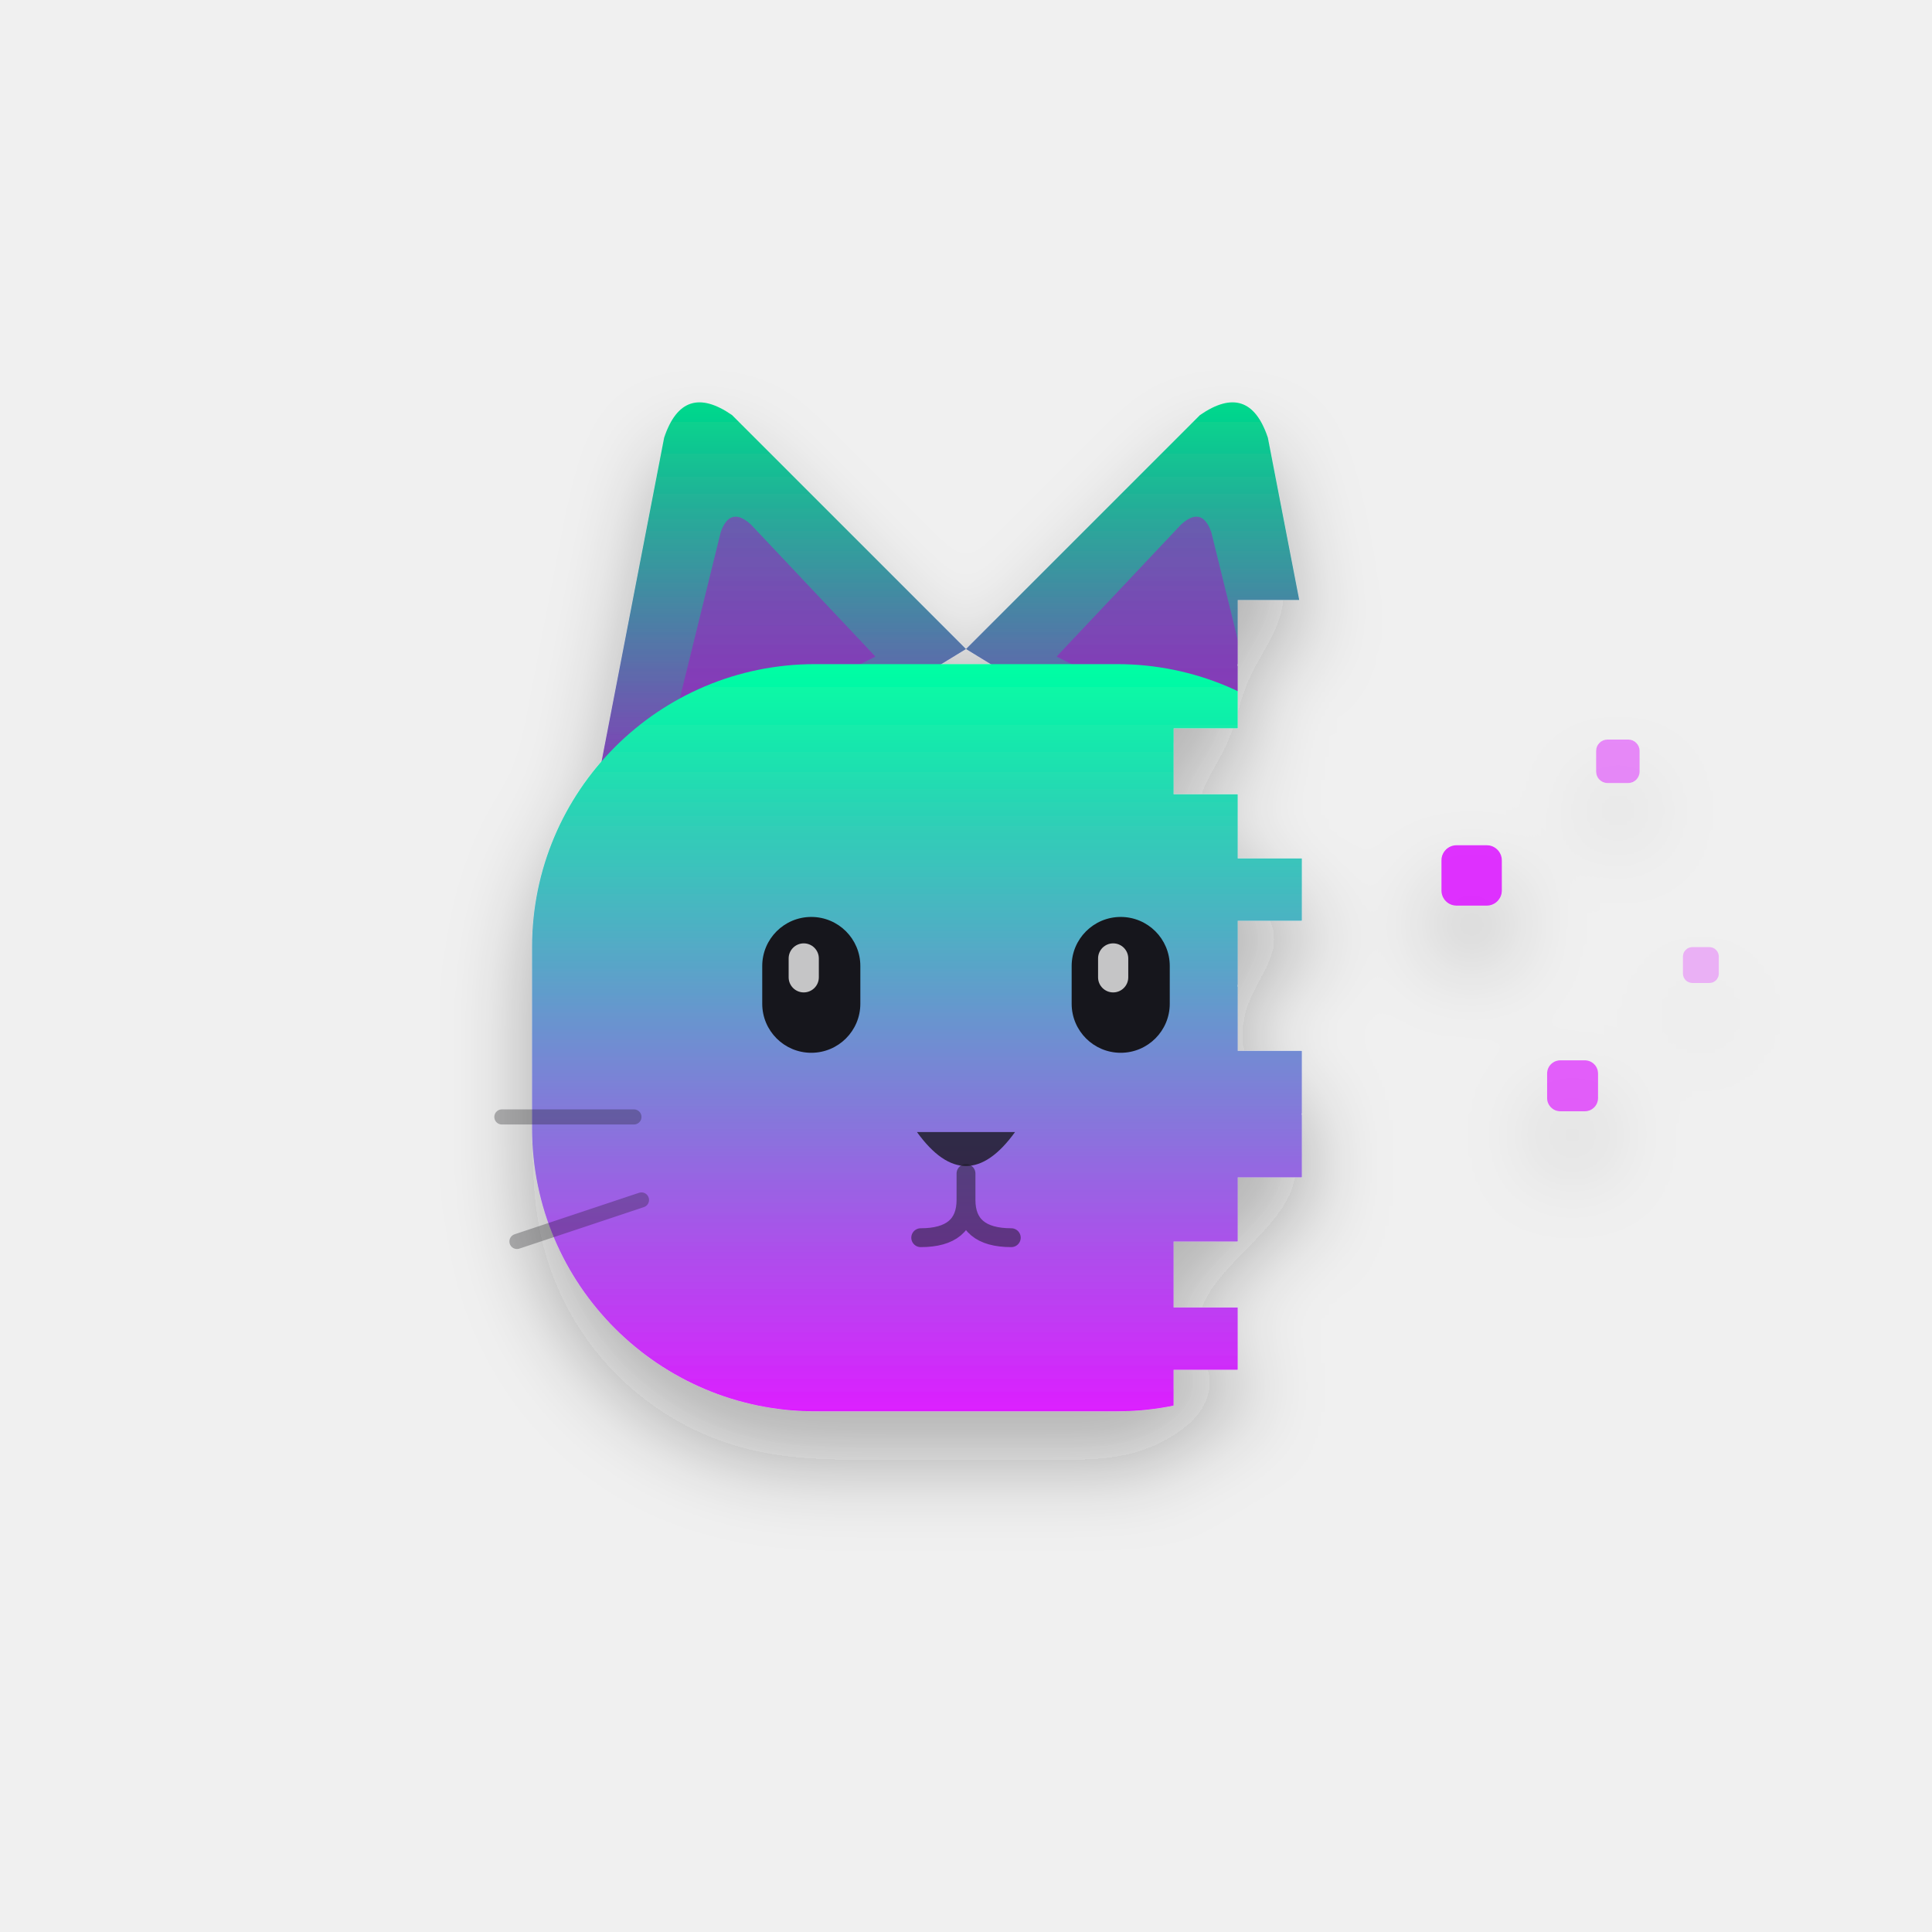
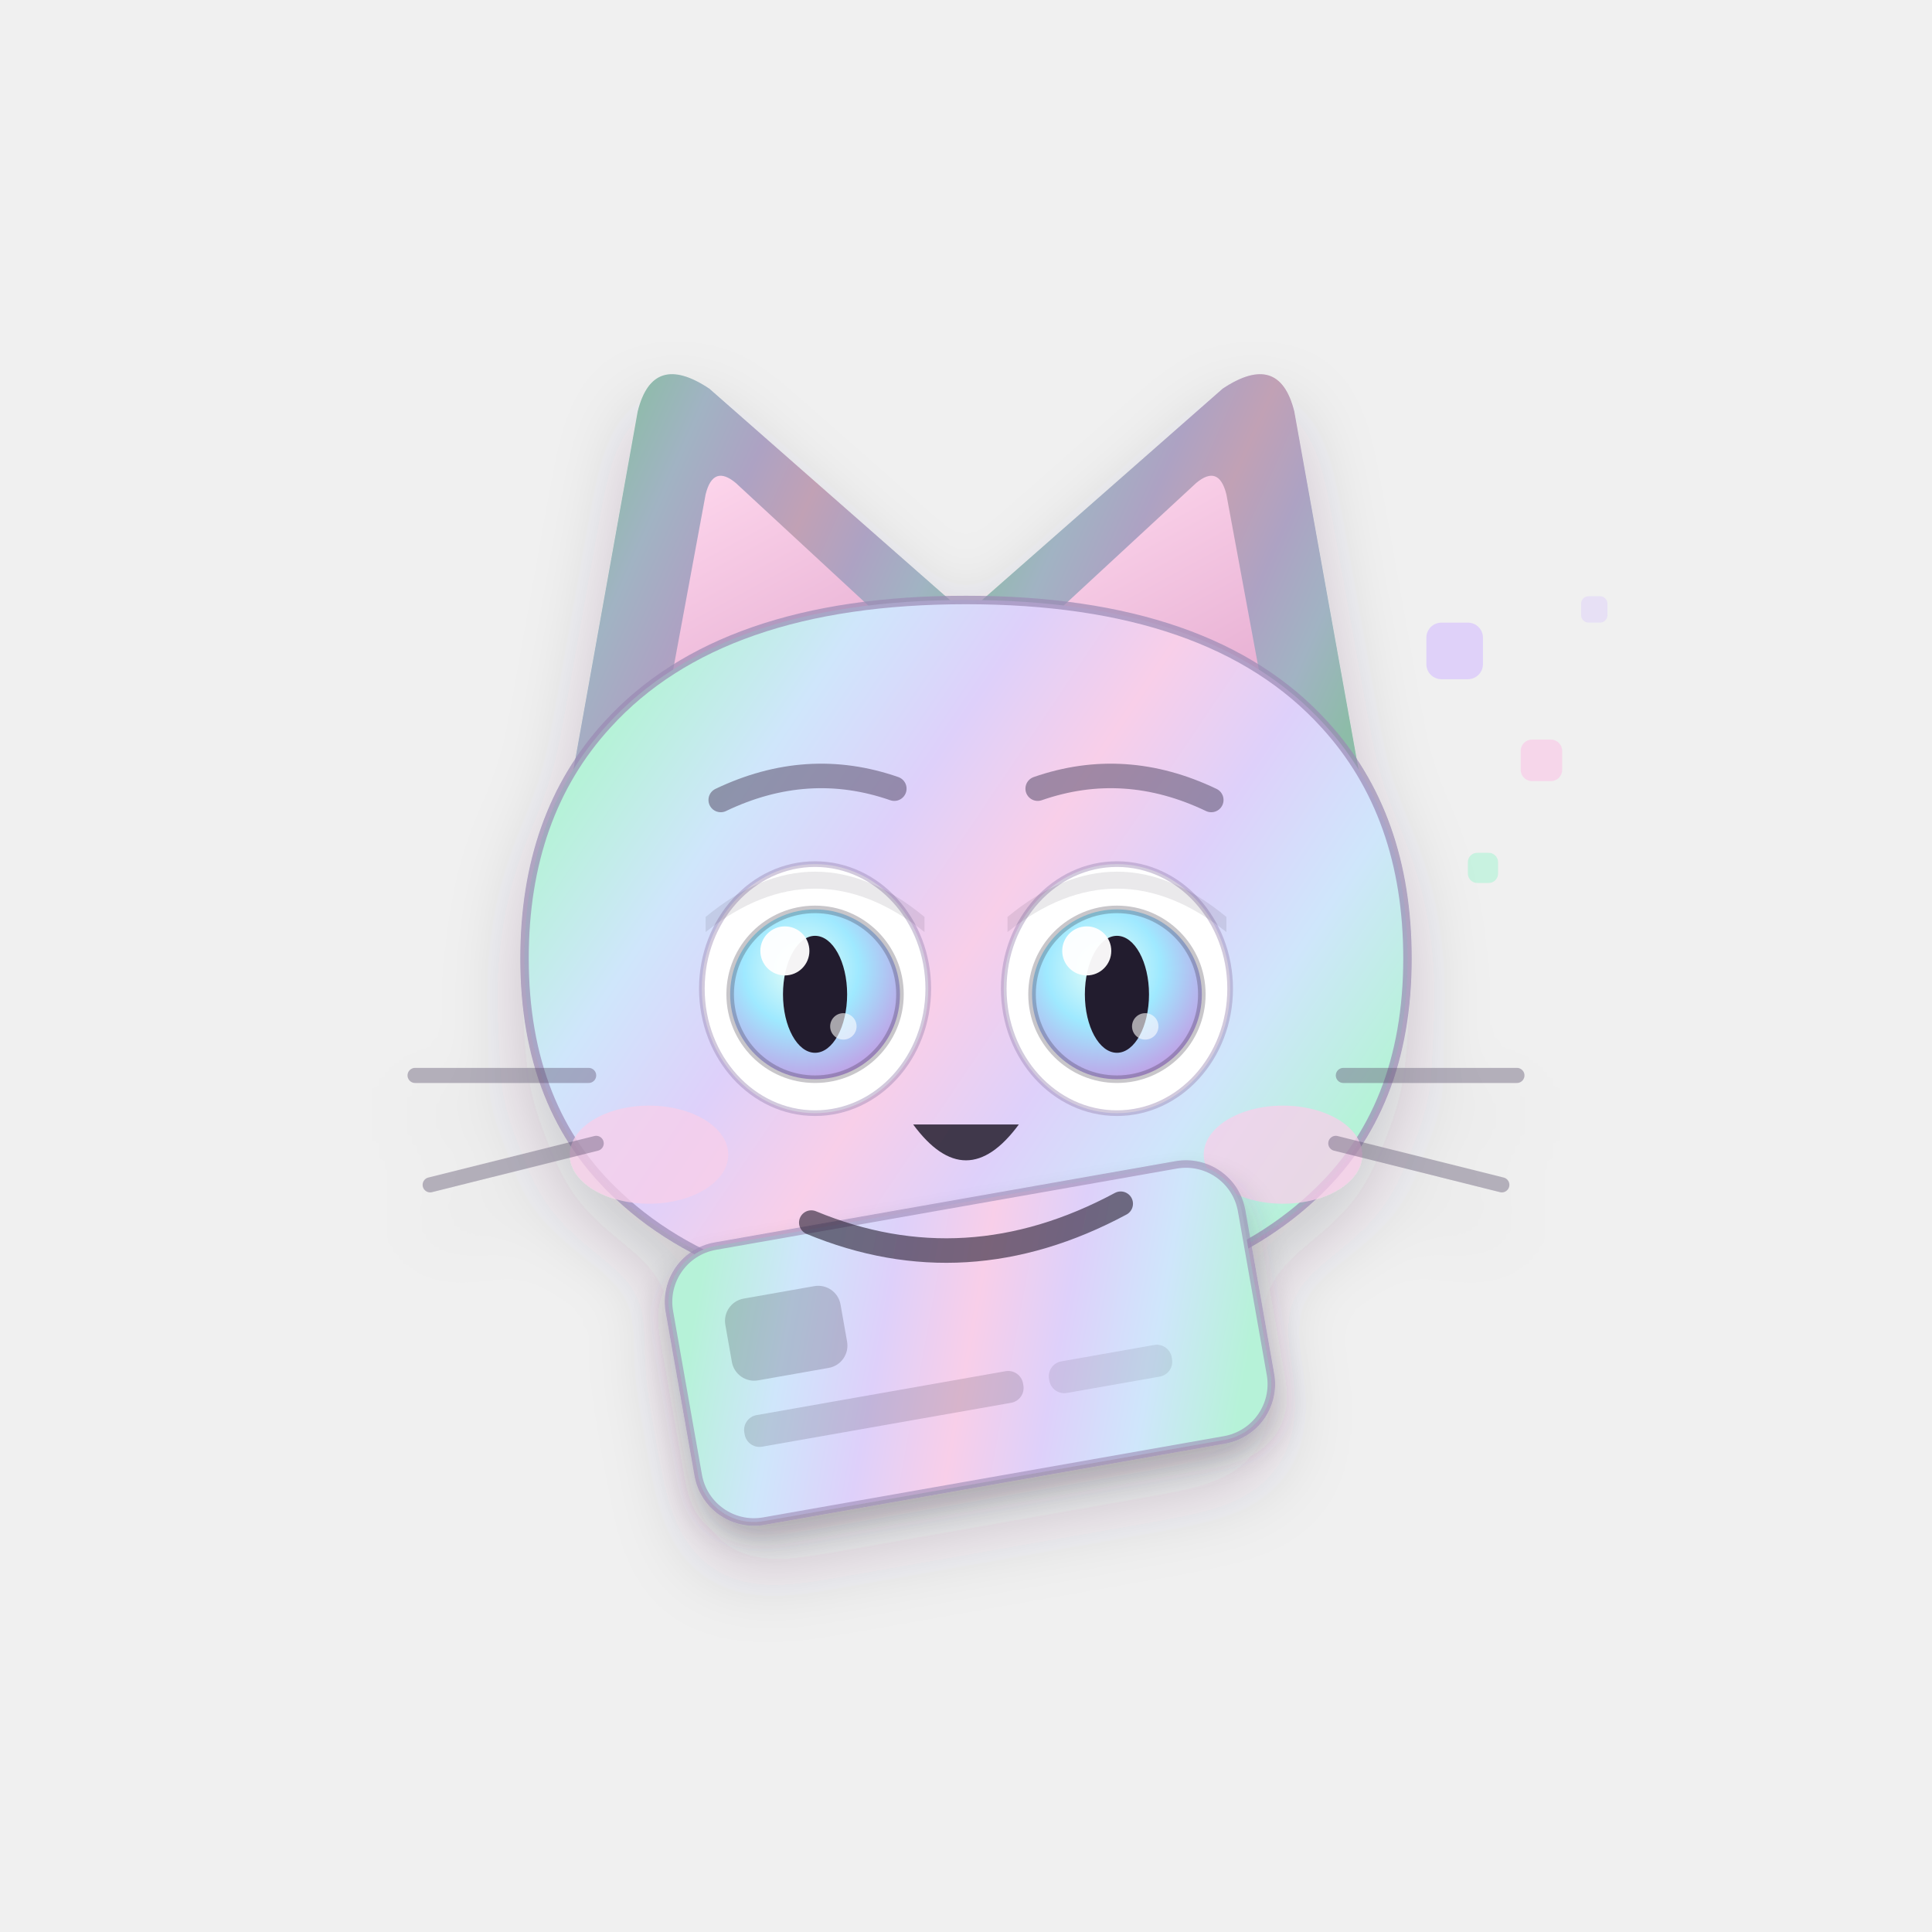
<svg xmlns="http://www.w3.org/2000/svg" viewBox="0 0 1024 1024" width="1024" height="1024">
  <defs>
-     <linearGradient id="head" x1="0" y1="0" x2="0" y2="1">
-       <stop offset="0" stop-color="#00FFA3" />
-       <stop offset="1" stop-color="#DC1FFF" />
+     <linearGradient id="coat" x1="0.059" y1="0.265" x2="0.941" y2="0.735">
+       <stop offset="0%" stop-color="#b6f2d8" />
+       <stop offset="17%" stop-color="#cfe6fb" />
+       <stop offset="34%" stop-color="#ded0fa" />
+       <stop offset="50%" stop-color="#f8cfe9" />
+       <stop offset="66%" stop-color="#ded0fa" />
+       <stop offset="83%" stop-color="#cfe6fb" />
+       <stop offset="100%" stop-color="#b6f2d8" />
    </linearGradient>
-     <linearGradient id="ear" x1="0" y1="0" x2="0" y2="1">
-       <stop offset="0" stop-color="#00D98C" />
-       <stop offset="1" stop-color="#A812C4" />
+     <linearGradient id="coatDeep" x1="0.059" y1="0.265" x2="0.941" y2="0.735">
+       <stop offset="0%" stop-color="#8dbca8" />
+       <stop offset="17%" stop-color="#a1b3c3" />
+       <stop offset="34%" stop-color="#ada2c3" />
+       <stop offset="50%" stop-color="#c1a1b5" />
+       <stop offset="66%" stop-color="#ada2c3" />
+       <stop offset="83%" stop-color="#a1b3c3" />
+       <stop offset="100%" stop-color="#8dbca8" />
    </linearGradient>
-     <filter id="sh" x="-40%" y="-40%" width="180%" height="190%">
-       <feDropShadow dx="0" dy="26" stdDeviation="22" flood-color="#16161C" flood-opacity="0.3" />
+     <linearGradient id="card" x1="0.008" y1="0.413" x2="0.992" y2="0.587">
+       <stop offset="0%" stop-color="#b6f2d8" />
+       <stop offset="17%" stop-color="#cfe6fb" />
+       <stop offset="34%" stop-color="#ded0fa" />
+       <stop offset="50%" stop-color="#f8cfe9" />
+       <stop offset="66%" stop-color="#ded0fa" />
+       <stop offset="83%" stop-color="#cfe6fb" />
+       <stop offset="100%" stop-color="#b6f2d8" />
+     </linearGradient>
+     <linearGradient id="iris" x1="0.000" y1="0.500" x2="1.000" y2="0.500">
+       <stop offset="0%" stop-color="#b6f2d8" />
+       <stop offset="17%" stop-color="#cfe6fb" />
+       <stop offset="34%" stop-color="#ded0fa" />
+       <stop offset="50%" stop-color="#f8cfe9" />
+       <stop offset="66%" stop-color="#ded0fa" />
+       <stop offset="83%" stop-color="#cfe6fb" />
+       <stop offset="100%" stop-color="#b6f2d8" />
+     </linearGradient>
+     <radialGradient id="irisR" cx="0.42" cy="0.35" r="0.75">
+       <stop offset="0" stop-color="#eafff6" />
+       <stop offset="0.45" stop-color="#9fe9ff" />
+       <stop offset="1" stop-color="#c88fe0" />
+     </radialGradient>
+     <linearGradient id="innerEar" x1="0" y1="0" x2="0.4" y2="1">
+       <stop offset="0" stop-color="#ffd9ee" />
+       <stop offset="1" stop-color="#e3a9cf" />
+     </linearGradient>
+     <filter id="soft" x="-40%" y="-40%" width="180%" height="190%">
+       <feDropShadow dx="0" dy="20" stdDeviation="20" flood-color="#3B2F4A" flood-opacity="0.20" />
+     </filter>
+     <filter id="softS" x="-60%" y="-60%" width="220%" height="220%">
+       <feDropShadow dx="0" dy="8" stdDeviation="8" flood-color="#3B2F4A" flood-opacity="0.24" />
    </filter>
  </defs>
-   <mask id="cm">
-     <rect x="222" y="152" width="860" height="656" fill="#fff" />
-     <rect x="656" y="318" width="35" height="35" fill="#000" />
-     <rect x="690" y="318" width="35" height="35" fill="#000" />
-     <rect x="724" y="318" width="35" height="35" fill="#000" />
-     <rect x="758" y="318" width="35" height="35" fill="#000" />
-     <rect x="792" y="318" width="35" height="35" fill="#000" />
-     <rect x="656" y="352" width="35" height="35" fill="#000" />
-     <rect x="690" y="352" width="35" height="35" fill="#000" />
-     <rect x="724" y="352" width="35" height="35" fill="#000" />
-     <rect x="758" y="352" width="35" height="35" fill="#000" />
-     <rect x="792" y="352" width="35" height="35" fill="#000" />
-     <rect x="622" y="386" width="35" height="35" fill="#000" />
-     <rect x="656" y="386" width="35" height="35" fill="#000" />
-     <rect x="690" y="386" width="35" height="35" fill="#000" />
-     <rect x="724" y="386" width="35" height="35" fill="#000" />
-     <rect x="758" y="386" width="35" height="35" fill="#000" />
-     <rect x="792" y="386" width="35" height="35" fill="#000" />
-     <rect x="656" y="420" width="35" height="35" fill="#000" />
-     <rect x="690" y="420" width="35" height="35" fill="#000" />
-     <rect x="724" y="420" width="35" height="35" fill="#000" />
-     <rect x="758" y="420" width="35" height="35" fill="#000" />
-     <rect x="792" y="420" width="35" height="35" fill="#000" />
-     <rect x="690" y="454" width="35" height="35" fill="#000" />
-     <rect x="724" y="454" width="35" height="35" fill="#000" />
-     <rect x="758" y="454" width="35" height="35" fill="#000" />
-     <rect x="792" y="454" width="35" height="35" fill="#000" />
-     <rect x="656" y="488" width="35" height="35" fill="#000" />
-     <rect x="690" y="488" width="35" height="35" fill="#000" />
-     <rect x="724" y="488" width="35" height="35" fill="#000" />
-     <rect x="758" y="488" width="35" height="35" fill="#000" />
-     <rect x="792" y="488" width="35" height="35" fill="#000" />
-     <rect x="656" y="522" width="35" height="35" fill="#000" />
-     <rect x="690" y="522" width="35" height="35" fill="#000" />
-     <rect x="724" y="522" width="35" height="35" fill="#000" />
-     <rect x="758" y="522" width="35" height="35" fill="#000" />
-     <rect x="792" y="522" width="35" height="35" fill="#000" />
-     <rect x="690" y="556" width="35" height="35" fill="#000" />
-     <rect x="724" y="556" width="35" height="35" fill="#000" />
-     <rect x="758" y="556" width="35" height="35" fill="#000" />
-     <rect x="792" y="556" width="35" height="35" fill="#000" />
-     <rect x="690" y="590" width="35" height="35" fill="#000" />
-     <rect x="724" y="590" width="35" height="35" fill="#000" />
-     <rect x="758" y="590" width="35" height="35" fill="#000" />
-     <rect x="792" y="590" width="35" height="35" fill="#000" />
-     <rect x="656" y="624" width="35" height="35" fill="#000" />
-     <rect x="690" y="624" width="35" height="35" fill="#000" />
-     <rect x="724" y="624" width="35" height="35" fill="#000" />
-     <rect x="758" y="624" width="35" height="35" fill="#000" />
-     <rect x="792" y="624" width="35" height="35" fill="#000" />
-     <rect x="622" y="658" width="35" height="35" fill="#000" />
-     <rect x="656" y="658" width="35" height="35" fill="#000" />
-     <rect x="690" y="658" width="35" height="35" fill="#000" />
-     <rect x="724" y="658" width="35" height="35" fill="#000" />
-     <rect x="758" y="658" width="35" height="35" fill="#000" />
-     <rect x="792" y="658" width="35" height="35" fill="#000" />
-     <rect x="656" y="692" width="35" height="35" fill="#000" />
-     <rect x="690" y="692" width="35" height="35" fill="#000" />
-     <rect x="724" y="692" width="35" height="35" fill="#000" />
-     <rect x="758" y="692" width="35" height="35" fill="#000" />
-     <rect x="792" y="692" width="35" height="35" fill="#000" />
-     <rect x="622" y="726" width="35" height="35" fill="#000" />
-     <rect x="656" y="726" width="35" height="35" fill="#000" />
-     <rect x="690" y="726" width="35" height="35" fill="#000" />
-     <rect x="724" y="726" width="35" height="35" fill="#000" />
-     <rect x="758" y="726" width="35" height="35" fill="#000" />
-     <rect x="792" y="726" width="35" height="35" fill="#000" />
-     <rect x="622" y="760" width="35" height="35" fill="#000" />
-     <rect x="690" y="760" width="35" height="35" fill="#000" />
-     <rect x="724" y="760" width="35" height="35" fill="#000" />
-     <rect x="758" y="760" width="35" height="35" fill="#000" />
-     <rect x="792" y="760" width="35" height="35" fill="#000" />
-   </mask>
-   <g filter="url(#sh)">
-     <g mask="url(#cm)">
-       <path d="M306 470 L352 232 Q362 202 388 220 L512 344 Z" fill="url(#ear)" />
-       <path d="M718 470 L672 232 Q662 202 636 220 L512 344 Z" fill="url(#ear)" />
-       <path d="M352 404 L382 282 Q387 268 398 278 L464 348 Z" fill="#A812C4" opacity="0.5" />
-       <path d="M672 404 L642 282 Q637 268 626 278 L560 348 Z" fill="#A812C4" opacity="0.5" />
-       <rect x="282" y="352" width="460" height="396" rx="150" fill="url(#head)" />
+   <g filter="url(#soft)">
+     <path d="M296 452 L338 218 Q346 186 376 206 L508 322 Z" fill="url(#coatDeep)" />
+     <path d="M728 452 L686 218 Q678 186 648 206 L516 322 Z" fill="url(#coatDeep)" />
+     <path d="M344 424 L374 262 Q378 246 390 256 L470 330 Z" fill="url(#innerEar)" />
+     <path d="M680 424 L650 262 Q646 246 634 256 L554 330 Z" fill="url(#innerEar)" />
+     <path d="M512 318 q130 0 190 66 q44 48 44 124 q0 80 -50 126            q-62 58 -184 58 q-122 0 -184 -58 q-50 -46 -50 -126            q0 -76 44 -124 q60 -66 190 -66 Z" fill="url(#coat)" stroke="#9B8BB4" stroke-width="4.5" stroke-opacity="0.7" />
+     <path d="M382 424 q46 -22 92 -6" stroke="#5A4E6B" stroke-width="13" stroke-linecap="round" fill="none" opacity="0.55" />
+     <path d="M642 424 q-46 -22 -92 -6" stroke="#5A4E6B" stroke-width="13" stroke-linecap="round" fill="none" opacity="0.55" />
+     <ellipse cx="432" cy="524" rx="60" ry="66" fill="#ffffff" />
+     <ellipse cx="432" cy="524" rx="60" ry="66" fill="none" stroke="#9B8BB4" stroke-width="3" stroke-opacity="0.45" />
+     <circle cx="432" cy="527" r="45" fill="url(#irisR)" />
+     <circle cx="432" cy="527" r="45" fill="none" stroke="#241D2E" stroke-width="4" stroke-opacity="0.25" />
+     <ellipse cx="432" cy="527" rx="17" ry="31" fill="#241D2E" />
+     <circle cx="416" cy="504" r="13" fill="#ffffff" opacity="0.95" />
+     <circle cx="447" cy="544" r="7" fill="#ffffff" opacity="0.6" />
+     <path d="M374 494 q58 -46 116 0 v-8 q-58 -48 -116 0 Z" fill="#241D2E" opacity="0.10" />
+     <ellipse cx="592" cy="524" rx="60" ry="66" fill="#ffffff" />
+     <ellipse cx="592" cy="524" rx="60" ry="66" fill="none" stroke="#9B8BB4" stroke-width="3" stroke-opacity="0.45" />
+     <circle cx="592" cy="527" r="45" fill="url(#irisR)" />
+     <circle cx="592" cy="527" r="45" fill="none" stroke="#241D2E" stroke-width="4" stroke-opacity="0.25" />
+     <ellipse cx="592" cy="527" rx="17" ry="31" fill="#241D2E" />
+     <circle cx="576" cy="504" r="13" fill="#ffffff" opacity="0.95" />
+     <circle cx="607" cy="544" r="7" fill="#ffffff" opacity="0.6" />
+     <path d="M534 494 q58 -46 116 0 v-8 q-58 -48 -116 0 Z" fill="#241D2E" opacity="0.10" />
+     <ellipse cx="344" cy="612" rx="42" ry="26" fill="#f8cfe9" opacity="0.75" />
+     <ellipse cx="680" cy="612" rx="42" ry="26" fill="#f8cfe9" opacity="0.75" />
+     <path d="M484 596 L540 596 Q512 634 484 596 Z" fill="#241D2E" opacity="0.85" />
+     <g stroke="#5A4E6B" stroke-width="8" stroke-linecap="round" opacity="0.40" fill="none">
+       <path d="M312 570 h-92" />
+       <path d="M316 606 l-88 22" />
+       <path d="M712 570 h92" />
+       <path d="M708 606 l88 22" />
    </g>
-     <rect x="764" y="448" width="32" height="32" rx="8" fill="#DC1FFF" opacity="0.9" />
-     <rect x="820" y="562" width="27" height="27" rx="7" fill="#DC1FFF" opacity="0.68" />
-     <rect x="846" y="392" width="23" height="23" rx="6" fill="#DC1FFF" opacity="0.5" />
-     <rect x="892" y="502" width="19" height="19" rx="5" fill="#DC1FFF" opacity="0.3" />
+     <g transform="rotate(-10 512 700)" filter="url(#softS)">
+       <rect x="358" y="638" width="308" height="148" rx="30" fill="url(#card)" stroke="#9B8BB4" stroke-width="4" stroke-opacity="0.6" />
+       <rect x="386" y="668" width="62" height="44" rx="12" fill="#241D2E" opacity="0.20" />
+       <rect x="386" y="730" width="150" height="17" rx="8" fill="#241D2E" opacity="0.16" />
+       <rect x="550" y="730" width="66" height="17" rx="8" fill="#241D2E" opacity="0.10" />
+     </g>
+     <path d="M430 648 q82 34 164 -10" stroke="#241D2E" stroke-width="13" stroke-linecap="round" fill="none" opacity="0.6" />
  </g>
-   <rect x="404" y="486" width="52" height="72" rx="26" fill="#16161C" />
-   <rect x="568" y="486" width="52" height="72" rx="26" fill="#16161C" />
-   <rect x="418" y="500" width="16" height="26" rx="8" fill="#ffffff" opacity="0.75" />
-   <rect x="582" y="500" width="16" height="26" rx="8" fill="#ffffff" opacity="0.75" />
-   <path d="M486 600 L538 600 Q512 636 486 600 Z" fill="#16161C" opacity="0.78" />
-   <path d="M512 622 v14 q0 20 -24 20 M512 636 q0 20 24 20" stroke="#16161C" stroke-width="10" fill="none" stroke-linecap="round" opacity="0.5" />
-   <g stroke="#16161C" stroke-width="8" stroke-linecap="round" opacity="0.30">
-     <path d="M336 592 h-70" />
-     <path d="M340 636 l-66 22" />
-   </g>
+   <rect x="756" y="330" width="30" height="30" rx="8" fill="#ded0fa" opacity="0.95" />
+   <rect x="806" y="392" width="22" height="22" rx="6" fill="#f8cfe9" opacity="0.8" />
+   <rect x="778" y="452" width="16" height="16" rx="5" fill="#b6f2d8" opacity="0.7" />
+   <rect x="838" y="316" width="14" height="14" rx="4" fill="#ded0fa" opacity="0.5" />
</svg>
